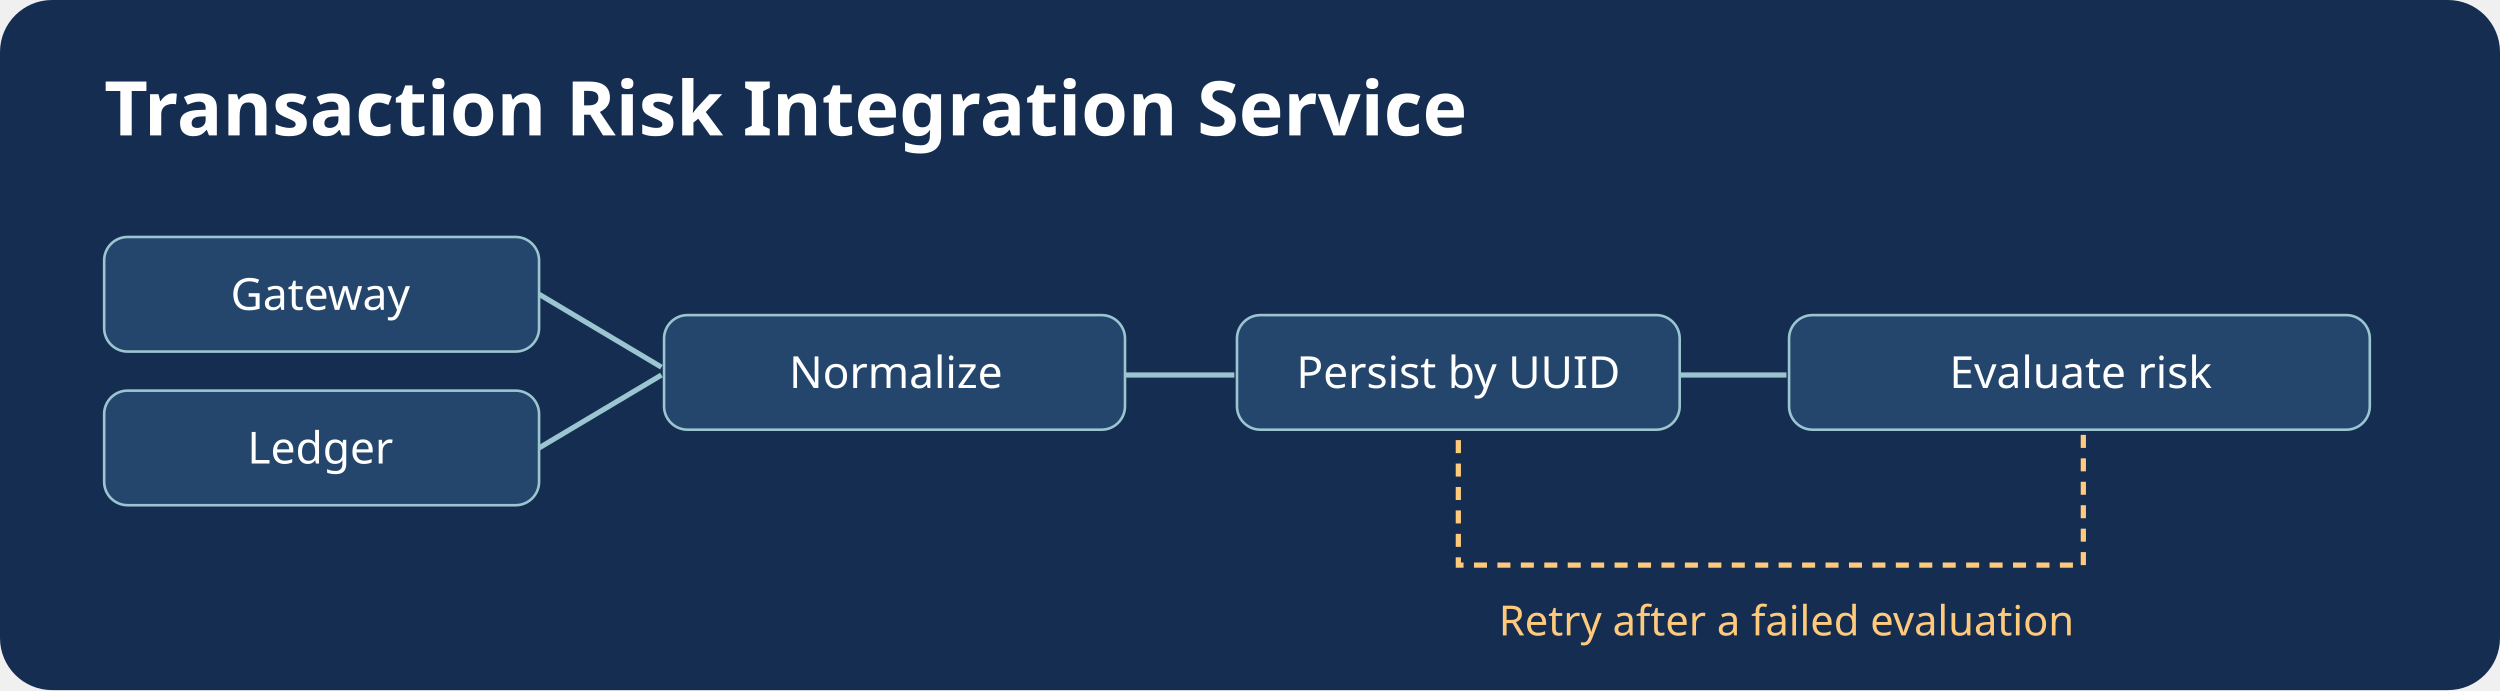
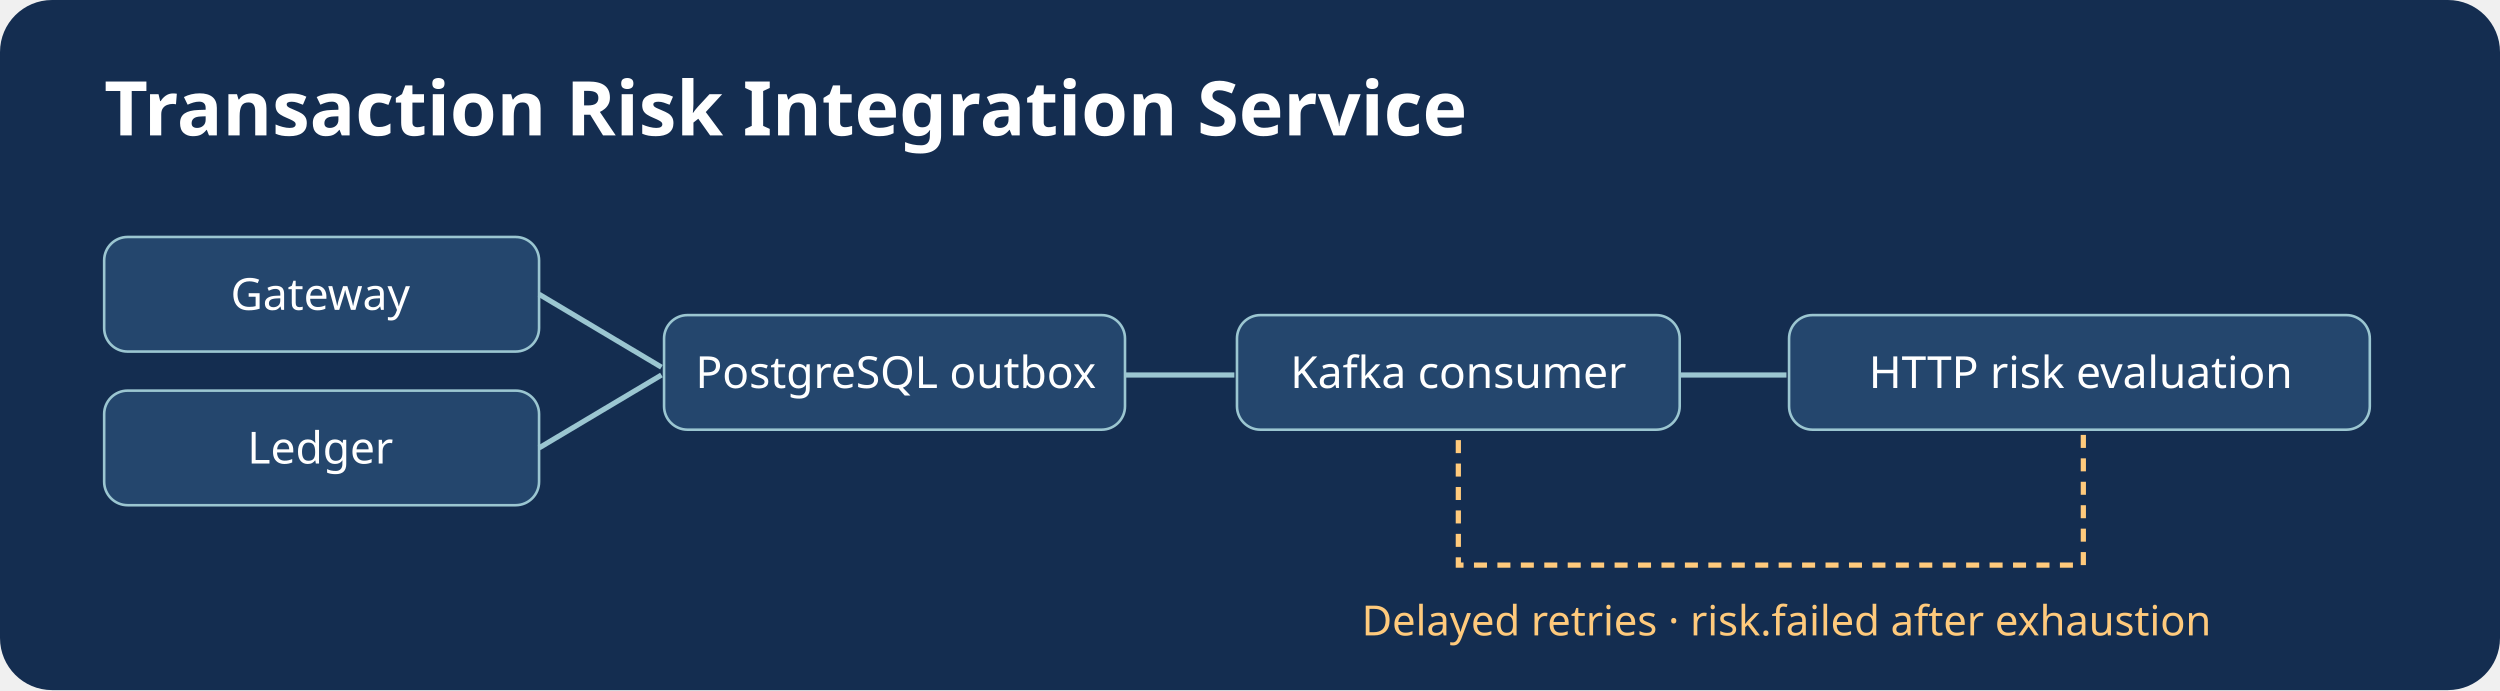
<svg xmlns="http://www.w3.org/2000/svg" viewBox="0 0 960 265" role="img" aria-labelledby="title">
  <rect width="960" height="265" rx="20" fill="#142d50" />
  <g fill="#fff" font-family="system-ui,sans-serif">
    <text x="40" y="52" font-size="29" font-weight="bold">Transaction Risk Integration Service</text>
    <g fill="#24466d" stroke="#9bc6d1">
      <rect x="40" y="91" width="167" height="44" rx="9" />
      <rect x="40" y="150" width="167" height="44" rx="9" />
      <rect x="255" y="121" width="177" height="44" rx="9" />
      <rect x="475" y="121" width="170" height="44" rx="9" />
      <rect x="687" y="121" width="223" height="44" rx="9" />
    </g>
    <g font-size="17" text-anchor="middle">
      <text x="123" y="119">Gateway</text>
      <text x="123" y="178">Ledger</text>
-       <text x="344" y="149">Normalize</text>
-       <text x="560" y="149">Persist by UUID</text>
-       <text x="799" y="149">Evaluate risk</text>
+       <text x="344" y="149">PostgreSQL outbox</text>
+       <text x="560" y="149">Kafka consumer</text>
+       <text x="799" y="149">HTTP risk evaluation</text>
    </g>
    <g stroke="#9bc6d1" fill="none" stroke-width="2">
      <path d="M207 113l47 28m-47 31 47-28m178 0h42m171 0h41" />
      <path d="M800 167v50H560v-50" stroke="#ffca7c" stroke-dasharray="5 4" />
    </g>
-     <text x="686" y="244" font-size="16" text-anchor="middle" fill="#ffca7c">Retry after a failed evaluation</text>
+     <text x="686" y="244" font-size="16" text-anchor="middle" fill="#ffca7c">Delayed retries · risk.failed after exhaustion</text>
  </g>
</svg>
